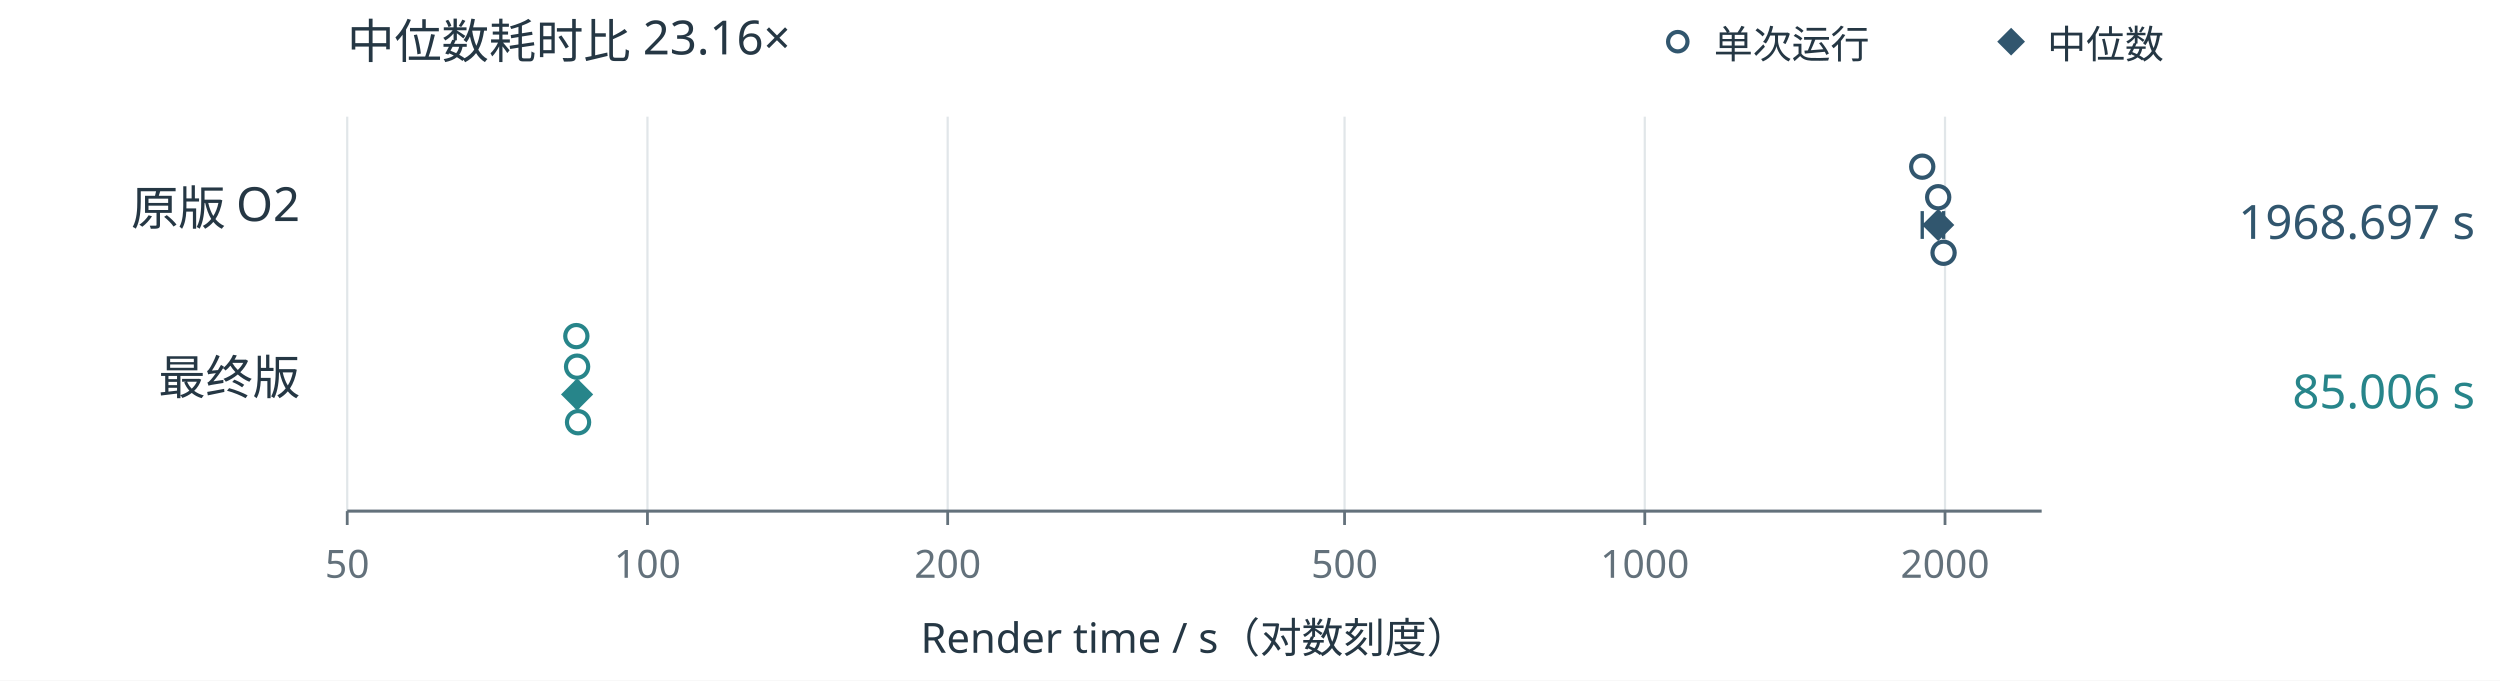
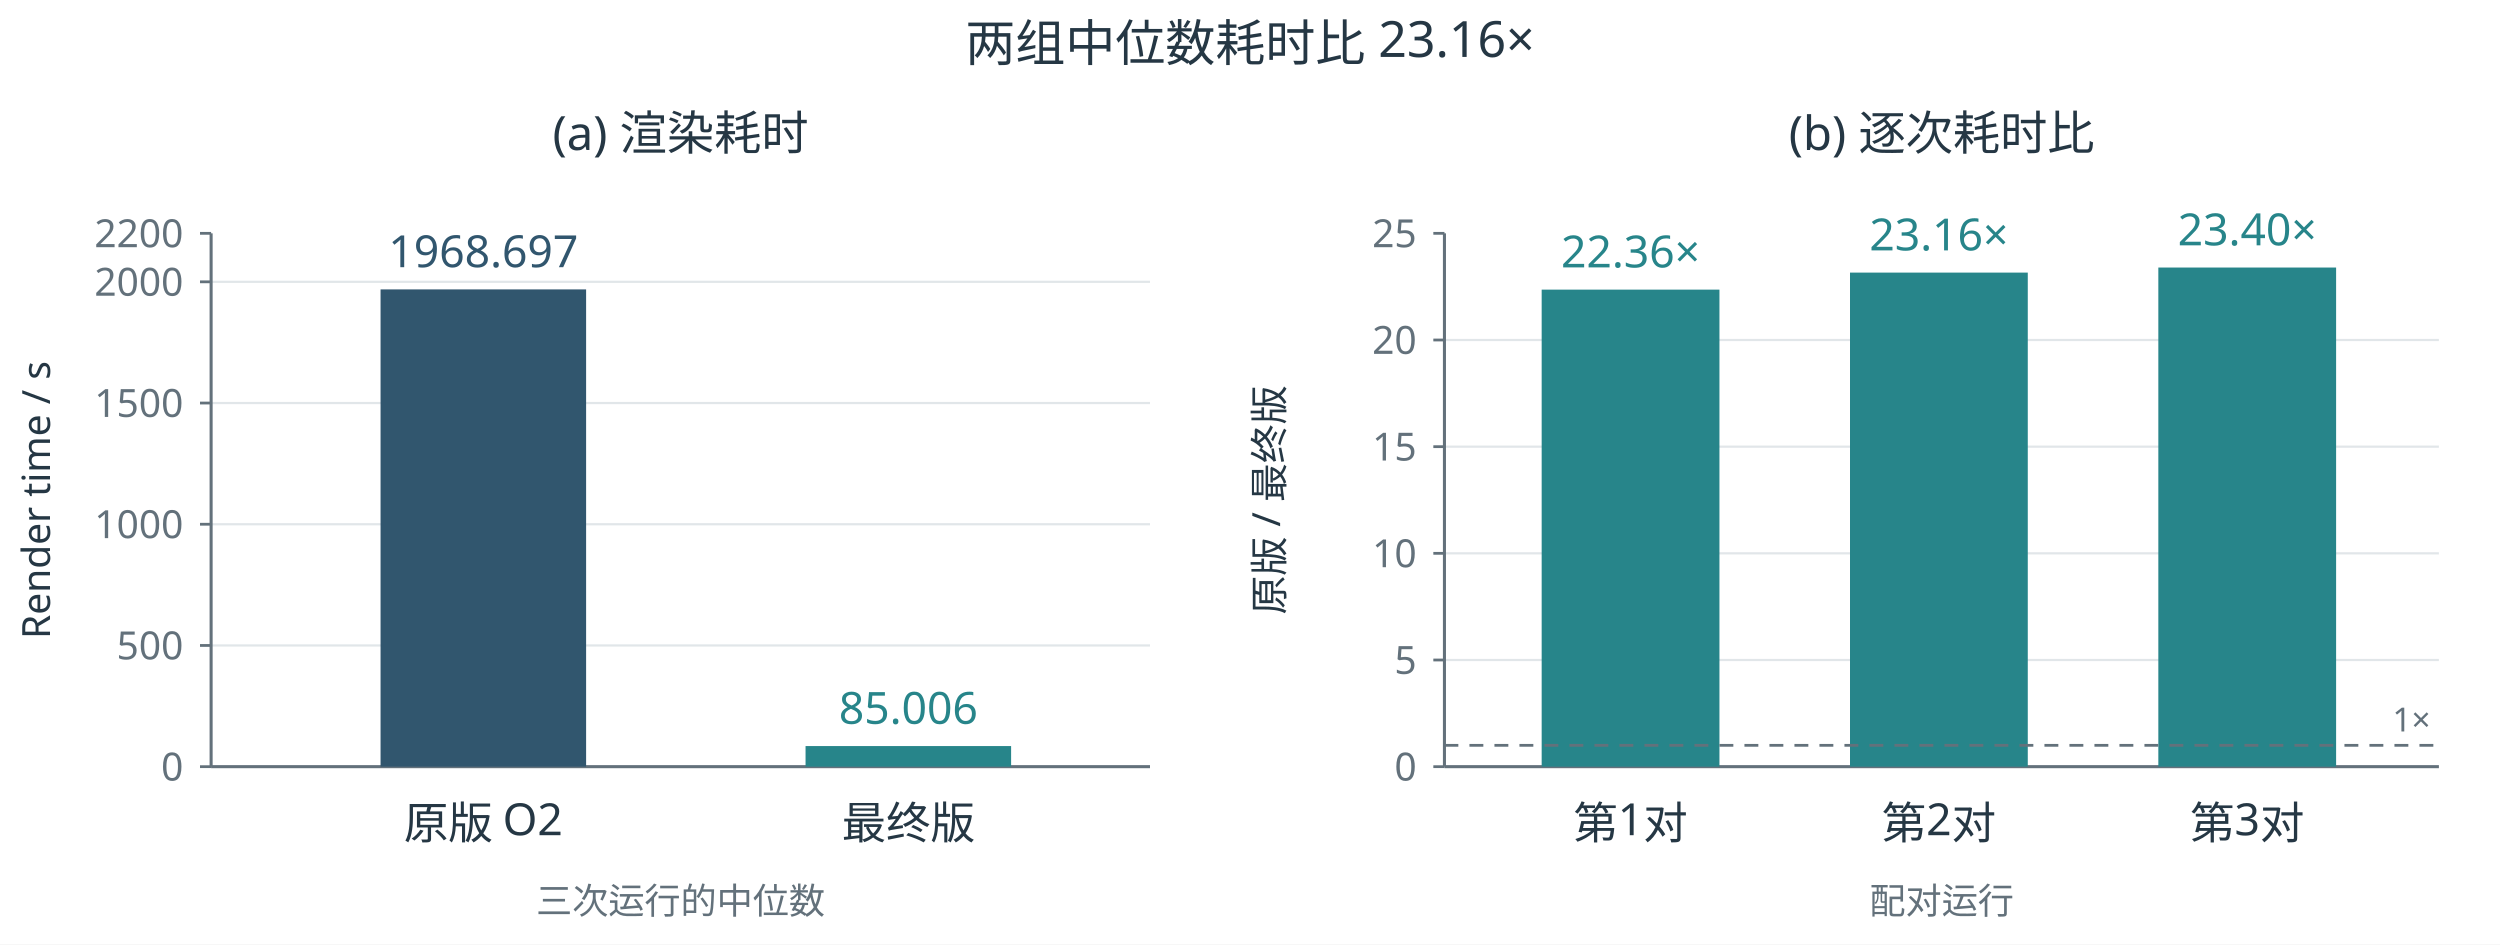
- <svg xmlns="http://www.w3.org/2000/svg" width="900" height="245" viewBox="0 0 900 245">
-   <rect width="900" height="245" fill="white" />
+ <svg xmlns="http://www.w3.org/2000/svg" width="900" height="340" viewBox="0 0 900 340">
+   <rect width="900" height="340" fill="white" />
  <g font-family="Microsoft YaHei" fill="#253744">
-     <text x="125.000" y="21.000" font-size="17" text-anchor="start" fill="#253744">中位数耗时比 23.16×</text>
-     <circle cx="604.000" cy="15.000" r="3.5" fill="white" stroke="#31566E" stroke-width="1.5" />
-     <text x="617.000" y="21.000" font-size="14" text-anchor="start" fill="#253744">单次运行</text>
-     <polygon points="724.000,10.000 729.000,15.000 724.000,20.000 719.000,15.000" fill="#31566E" />
-     <text x="737.000" y="21.000" font-size="14" text-anchor="start" fill="#253744">中位数</text>
-     <line x1="125.000" y1="42.000" x2="125.000" y2="184.000" stroke="#E1E6E9" stroke-width="0.8" />
-     <line x1="125.000" y1="184.000" x2="125.000" y2="189.000" stroke="#63717B" stroke-width="1" />
-     <text x="125.000" y="208.000" font-size="14" text-anchor="middle" fill="#63717B">50</text>
-     <line x1="233.082" y1="42.000" x2="233.082" y2="184.000" stroke="#E1E6E9" stroke-width="0.8" />
-     <line x1="233.082" y1="184.000" x2="233.082" y2="189.000" stroke="#63717B" stroke-width="1" />
-     <text x="233.082" y="208.000" font-size="14" text-anchor="middle" fill="#63717B">100</text>
-     <line x1="341.164" y1="42.000" x2="341.164" y2="184.000" stroke="#E1E6E9" stroke-width="0.8" />
-     <line x1="341.164" y1="184.000" x2="341.164" y2="189.000" stroke="#63717B" stroke-width="1" />
-     <text x="341.164" y="208.000" font-size="14" text-anchor="middle" fill="#63717B">200</text>
-     <line x1="484.041" y1="42.000" x2="484.041" y2="184.000" stroke="#E1E6E9" stroke-width="0.8" />
-     <line x1="484.041" y1="184.000" x2="484.041" y2="189.000" stroke="#63717B" stroke-width="1" />
-     <text x="484.041" y="208.000" font-size="14" text-anchor="middle" fill="#63717B">500</text>
-     <line x1="592.123" y1="42.000" x2="592.123" y2="184.000" stroke="#E1E6E9" stroke-width="0.8" />
-     <line x1="592.123" y1="184.000" x2="592.123" y2="189.000" stroke="#63717B" stroke-width="1" />
-     <text x="592.123" y="208.000" font-size="14" text-anchor="middle" fill="#63717B">1000</text>
-     <line x1="700.205" y1="42.000" x2="700.205" y2="184.000" stroke="#E1E6E9" stroke-width="0.8" />
-     <line x1="700.205" y1="184.000" x2="700.205" y2="189.000" stroke="#63717B" stroke-width="1" />
-     <text x="700.205" y="208.000" font-size="14" text-anchor="middle" fill="#63717B">2000</text>
-     <line x1="125.000" y1="184.000" x2="735.000" y2="184.000" stroke="#63717B" stroke-width="1.1" />
-     <text x="108.000" y="81.000" font-size="17" text-anchor="end" fill="#253744">原版 O2</text>
-     <line x1="692.003" y1="81.000" x2="699.685" y2="81.000" stroke="#31566E" stroke-width="1.5" />
-     <line x1="692.003" y1="76.000" x2="692.003" y2="86.000" stroke="#31566E" stroke-width="1.2" />
-     <line x1="699.685" y1="76.000" x2="699.685" y2="86.000" stroke="#31566E" stroke-width="1.2" />
-     <circle cx="692.003" cy="60.000" r="4" fill="white" stroke="#31566E" stroke-width="1.5" />
-     <circle cx="697.745" cy="71.000" r="4" fill="white" stroke="#31566E" stroke-width="1.5" />
-     <circle cx="699.685" cy="91.000" r="4" fill="white" stroke="#31566E" stroke-width="1.5" />
-     <polygon points="697.745,75.200 703.545,81.000 697.745,86.800 691.945,81.000" fill="#31566E" />
-     <text x="891.000" y="86.000" font-size="17" text-anchor="end" fill="#31566E">1968.697 s</text>
-     <text x="108.000" y="142.000" font-size="17" text-anchor="end" fill="#253744">最终版</text>
-     <line x1="207.478" y1="142.000" x2="208.102" y2="142.000" stroke="#27858A" stroke-width="1.5" />
-     <line x1="207.478" y1="137.000" x2="207.478" y2="147.000" stroke="#27858A" stroke-width="1.2" />
-     <line x1="208.102" y1="137.000" x2="208.102" y2="147.000" stroke="#27858A" stroke-width="1.2" />
-     <circle cx="207.478" cy="121.000" r="4" fill="white" stroke="#27858A" stroke-width="1.5" />
-     <circle cx="207.752" cy="132.000" r="4" fill="white" stroke="#27858A" stroke-width="1.5" />
-     <circle cx="208.102" cy="152.000" r="4" fill="white" stroke="#27858A" stroke-width="1.5" />
-     <polygon points="207.752,136.200 213.552,142.000 207.752,147.800 201.952,142.000" fill="#27858A" />
-     <text x="891.000" y="147.000" font-size="17" text-anchor="end" fill="#27858A">85.006 s</text>
-     <text x="430.000" y="235.000" font-size="15" text-anchor="middle" fill="#253744">Render time / s（对数刻度）</text>
+     <text x="450.000" y="22.000" font-size="18" text-anchor="middle" fill="#253744">两组中位数耗时比 23.16×</text>
+     <text x="245.000" y="54.000" font-size="17" text-anchor="middle" fill="#253744">(a) 渲染耗时</text>
+     <text x="18.000" y="180.000" font-size="14" text-anchor="middle" fill="#253744" transform="rotate(-90 18.000 180.000)">Render time / s</text>
+     <line x1="76.000" y1="276.000" x2="414.000" y2="276.000" stroke="#E1E6E9" stroke-width="0.8" />
+     <line x1="72.000" y1="276.000" x2="76.000" y2="276.000" stroke="#63717B" stroke-width="1" />
+     <text x="66.000" y="281.000" font-size="14" text-anchor="end" fill="#63717B">0</text>
+     <line x1="76.000" y1="232.364" x2="414.000" y2="232.364" stroke="#E1E6E9" stroke-width="0.8" />
+     <line x1="72.000" y1="232.364" x2="76.000" y2="232.364" stroke="#63717B" stroke-width="1" />
+     <text x="66.000" y="237.364" font-size="14" text-anchor="end" fill="#63717B">500</text>
+     <line x1="76.000" y1="188.727" x2="414.000" y2="188.727" stroke="#E1E6E9" stroke-width="0.8" />
+     <line x1="72.000" y1="188.727" x2="76.000" y2="188.727" stroke="#63717B" stroke-width="1" />
+     <text x="66.000" y="193.727" font-size="14" text-anchor="end" fill="#63717B">1000</text>
+     <line x1="76.000" y1="145.091" x2="414.000" y2="145.091" stroke="#E1E6E9" stroke-width="0.8" />
+     <line x1="72.000" y1="145.091" x2="76.000" y2="145.091" stroke="#63717B" stroke-width="1" />
+     <text x="66.000" y="150.091" font-size="14" text-anchor="end" fill="#63717B">1500</text>
+     <line x1="76.000" y1="101.455" x2="414.000" y2="101.455" stroke="#E1E6E9" stroke-width="0.8" />
+     <line x1="72.000" y1="101.455" x2="76.000" y2="101.455" stroke="#63717B" stroke-width="1" />
+     <text x="66.000" y="106.455" font-size="14" text-anchor="end" fill="#63717B">2000</text>
+     <line x1="72.000" y1="84.000" x2="76.000" y2="84.000" stroke="#63717B" stroke-width="1" />
+     <text x="66.000" y="89.000" font-size="14" text-anchor="end" fill="#63717B">2200</text>
+     <line x1="76.000" y1="84.000" x2="76.000" y2="276.000" stroke="#63717B" stroke-width="1.1" />
+     <line x1="76.000" y1="276.000" x2="414.000" y2="276.000" stroke="#63717B" stroke-width="1.1" />
+     <rect x="137.000" y="104.186" width="74.000" height="171.814" fill="#31566E" stroke="none" stroke-width="1" />
+     <text x="174.000" y="96.186" font-size="16" text-anchor="middle" fill="#31566E">1968.697</text>
+     <text x="174.000" y="302.000" font-size="16" text-anchor="middle" fill="#253744">原版 O2</text>
+     <rect x="290.000" y="268.581" width="74.000" height="7.419" fill="#27858A" stroke="none" stroke-width="1" />
+     <text x="327.000" y="260.581" font-size="16" text-anchor="middle" fill="#27858A">85.006</text>
+     <text x="327.000" y="302.000" font-size="16" text-anchor="middle" fill="#253744">最终版</text>
+     <text x="245.000" y="329.000" font-size="13" text-anchor="middle" fill="#63717B">三次运行的中位数</text>
+     <text x="699.000" y="54.000" font-size="17" text-anchor="middle" fill="#253744">(b) 逐次耗时比</text>
+     <text x="462.000" y="180.000" font-size="14" text-anchor="middle" fill="#253744" transform="rotate(-90 462.000 180.000)">原版 / 最终版</text>
+     <line x1="520.000" y1="276.000" x2="878.000" y2="276.000" stroke="#E1E6E9" stroke-width="0.8" />
+     <line x1="516.000" y1="276.000" x2="520.000" y2="276.000" stroke="#63717B" stroke-width="1" />
+     <text x="510.000" y="281.000" font-size="14" text-anchor="end" fill="#63717B">0</text>
+     <line x1="520.000" y1="237.600" x2="878.000" y2="237.600" stroke="#E1E6E9" stroke-width="0.8" />
+     <line x1="516.000" y1="237.600" x2="520.000" y2="237.600" stroke="#63717B" stroke-width="1" />
+     <text x="510.000" y="242.600" font-size="14" text-anchor="end" fill="#63717B">5</text>
+     <line x1="520.000" y1="199.200" x2="878.000" y2="199.200" stroke="#E1E6E9" stroke-width="0.8" />
+     <line x1="516.000" y1="199.200" x2="520.000" y2="199.200" stroke="#63717B" stroke-width="1" />
+     <text x="510.000" y="204.200" font-size="14" text-anchor="end" fill="#63717B">10</text>
+     <line x1="520.000" y1="160.800" x2="878.000" y2="160.800" stroke="#E1E6E9" stroke-width="0.8" />
+     <line x1="516.000" y1="160.800" x2="520.000" y2="160.800" stroke="#63717B" stroke-width="1" />
+     <text x="510.000" y="165.800" font-size="14" text-anchor="end" fill="#63717B">15</text>
+     <line x1="520.000" y1="122.400" x2="878.000" y2="122.400" stroke="#E1E6E9" stroke-width="0.8" />
+     <line x1="516.000" y1="122.400" x2="520.000" y2="122.400" stroke="#63717B" stroke-width="1" />
+     <text x="510.000" y="127.400" font-size="14" text-anchor="end" fill="#63717B">20</text>
+     <line x1="516.000" y1="84.000" x2="520.000" y2="84.000" stroke="#63717B" stroke-width="1" />
+     <text x="510.000" y="89.000" font-size="14" text-anchor="end" fill="#63717B">25</text>
+     <line x1="520.000" y1="84.000" x2="520.000" y2="276.000" stroke="#63717B" stroke-width="1.1" />
+     <line x1="520.000" y1="276.000" x2="878.000" y2="276.000" stroke="#63717B" stroke-width="1.1" />
+     <rect x="555.000" y="104.265" width="64.000" height="171.735" fill="#27858A" stroke="none" stroke-width="1" />
+     <text x="587.000" y="96.265" font-size="16" text-anchor="middle" fill="#27858A">22.36×</text>
+     <text x="587.000" y="302.000" font-size="16" text-anchor="middle" fill="#253744">第1对</text>
+     <rect x="666.000" y="98.135" width="64.000" height="177.865" fill="#27858A" stroke="none" stroke-width="1" />
+     <text x="698.000" y="90.135" font-size="16" text-anchor="middle" fill="#27858A">23.16×</text>
+     <text x="698.000" y="302.000" font-size="16" text-anchor="middle" fill="#253744">第2对</text>
+     <rect x="777.000" y="96.313" width="64.000" height="179.687" fill="#27858A" stroke="none" stroke-width="1" />
+     <text x="809.000" y="88.313" font-size="16" text-anchor="middle" fill="#27858A">23.40×</text>
+     <text x="809.000" y="302.000" font-size="16" text-anchor="middle" fill="#253744">第3对</text>
+     <line x1="520.000" y1="268.320" x2="878.000" y2="268.320" stroke="#63717B" stroke-width="1" stroke-dasharray="5 4" />
+     <text x="875.000" y="263.320" font-size="12" text-anchor="end" fill="#63717B">1×</text>
+     <text x="699.000" y="329.000" font-size="13" text-anchor="middle" fill="#63717B">配对运行</text>
  </g>
</svg>
